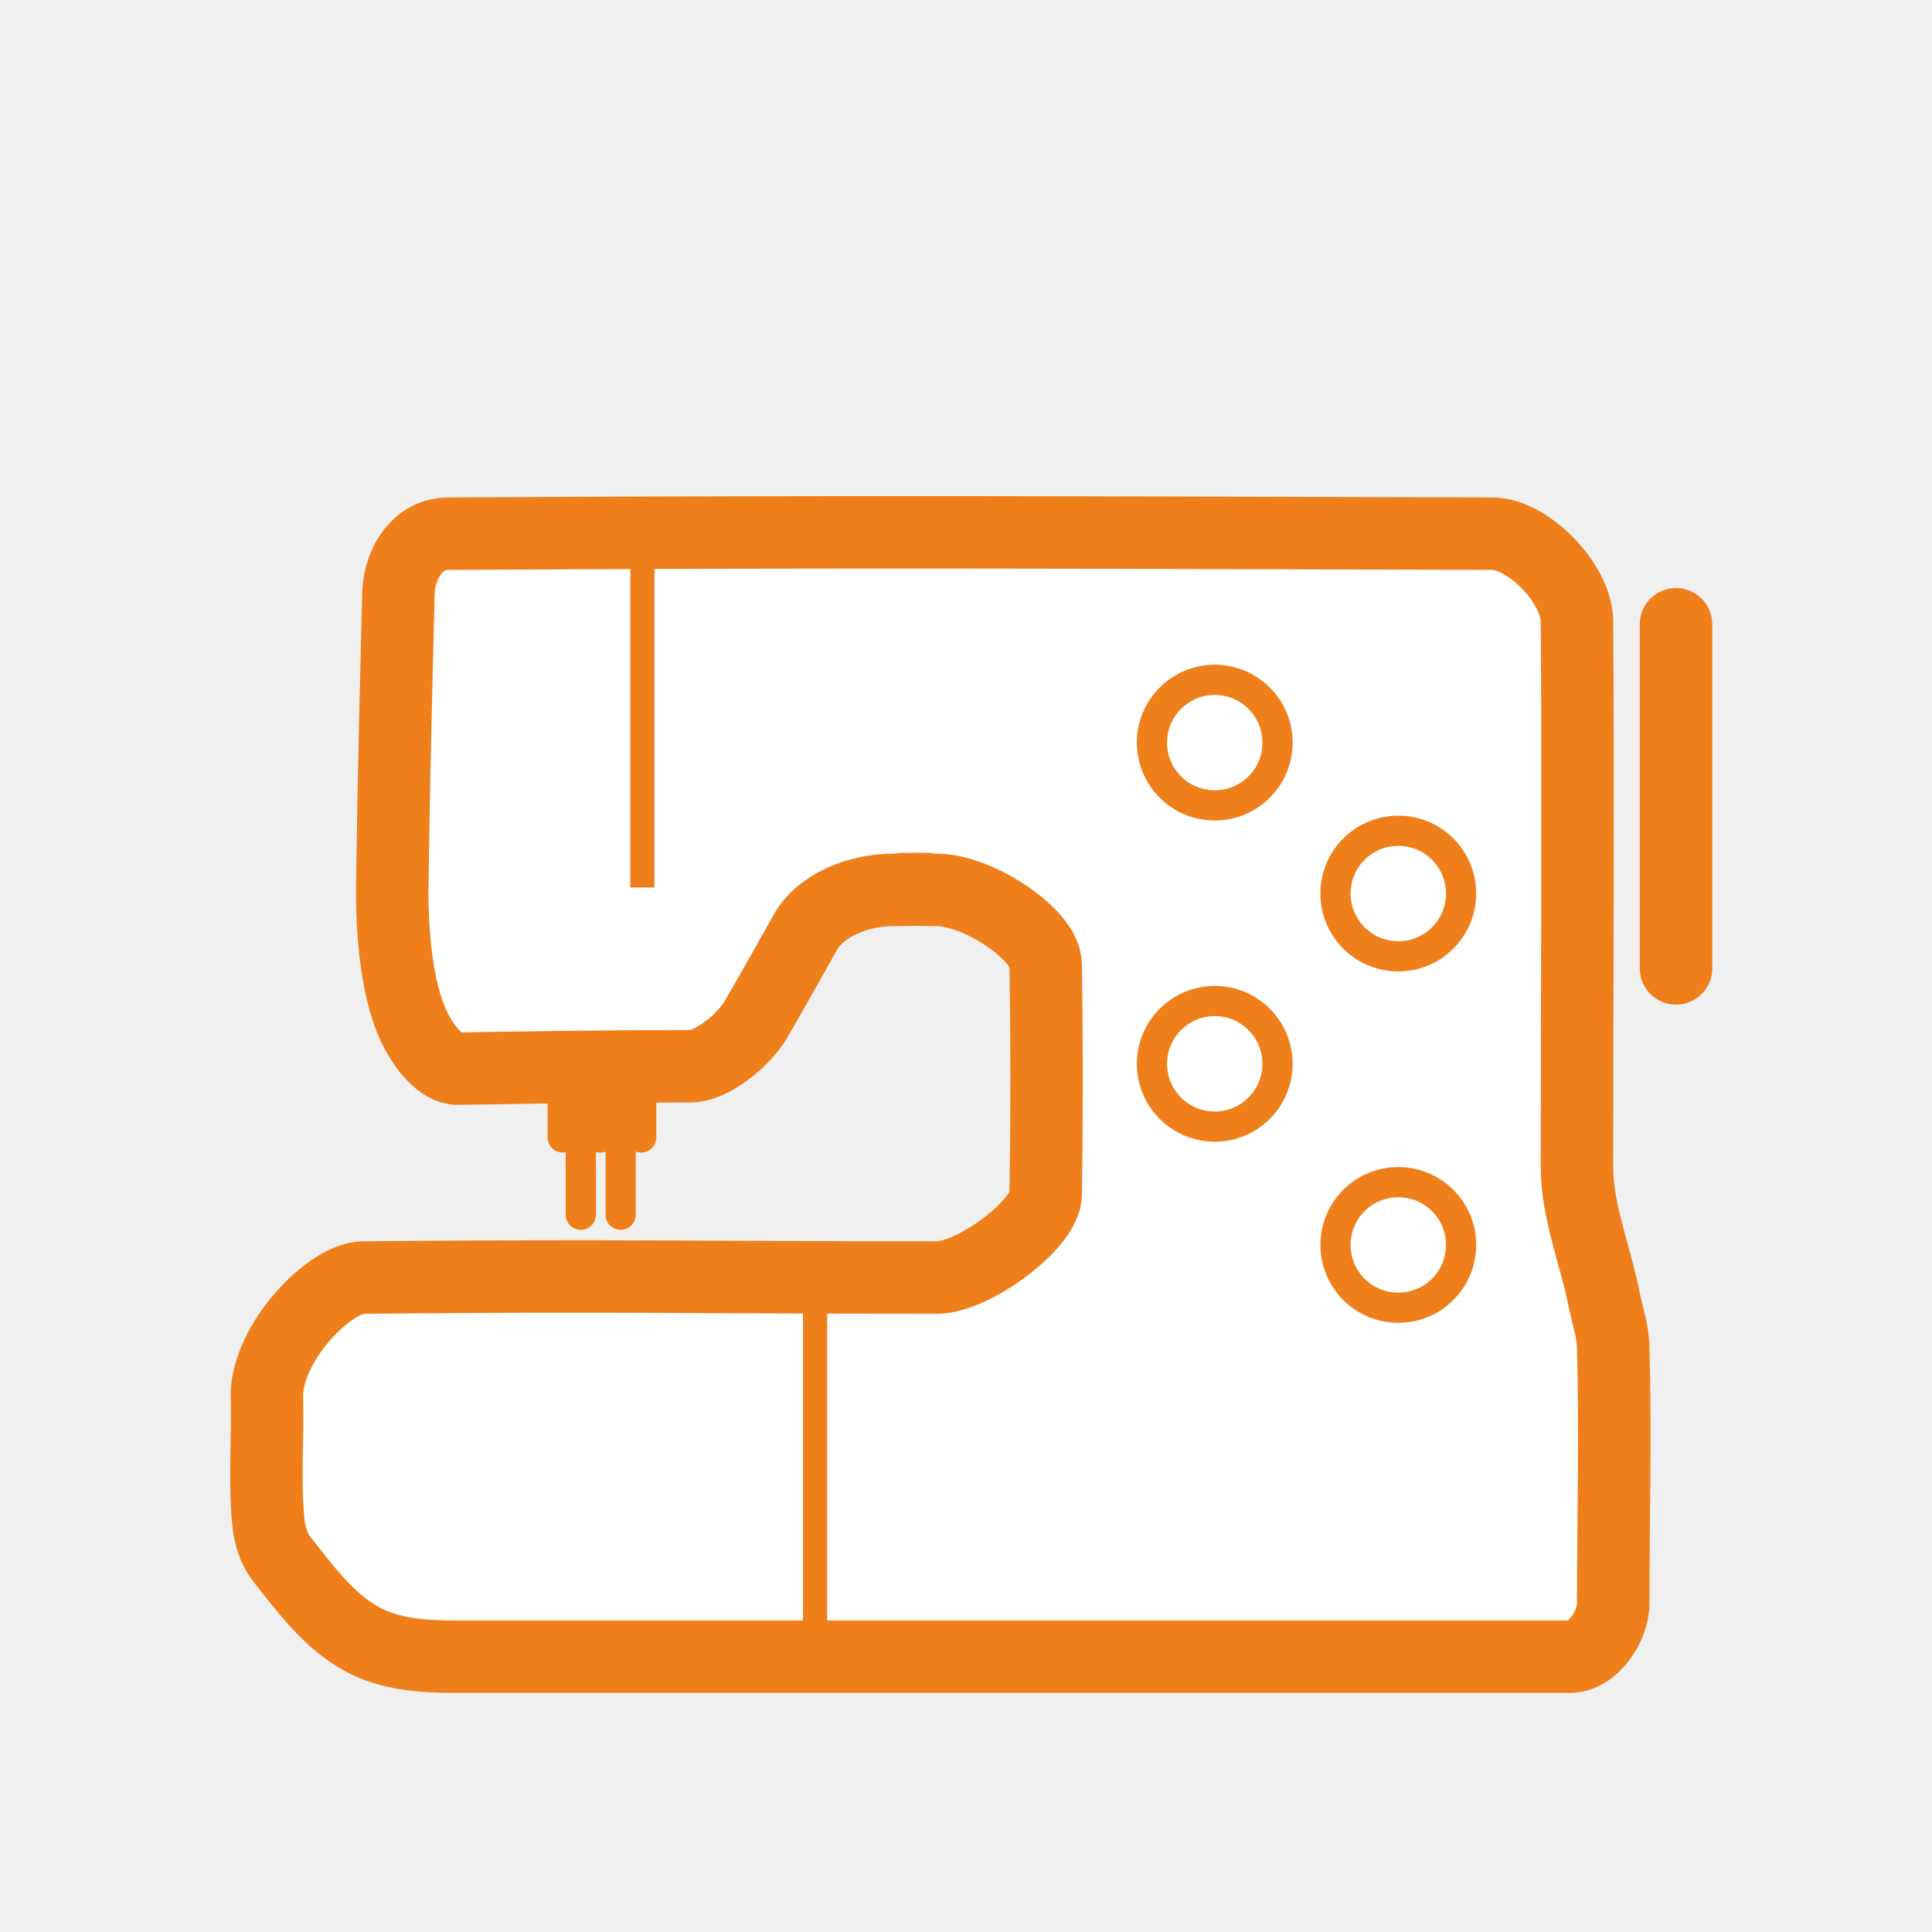
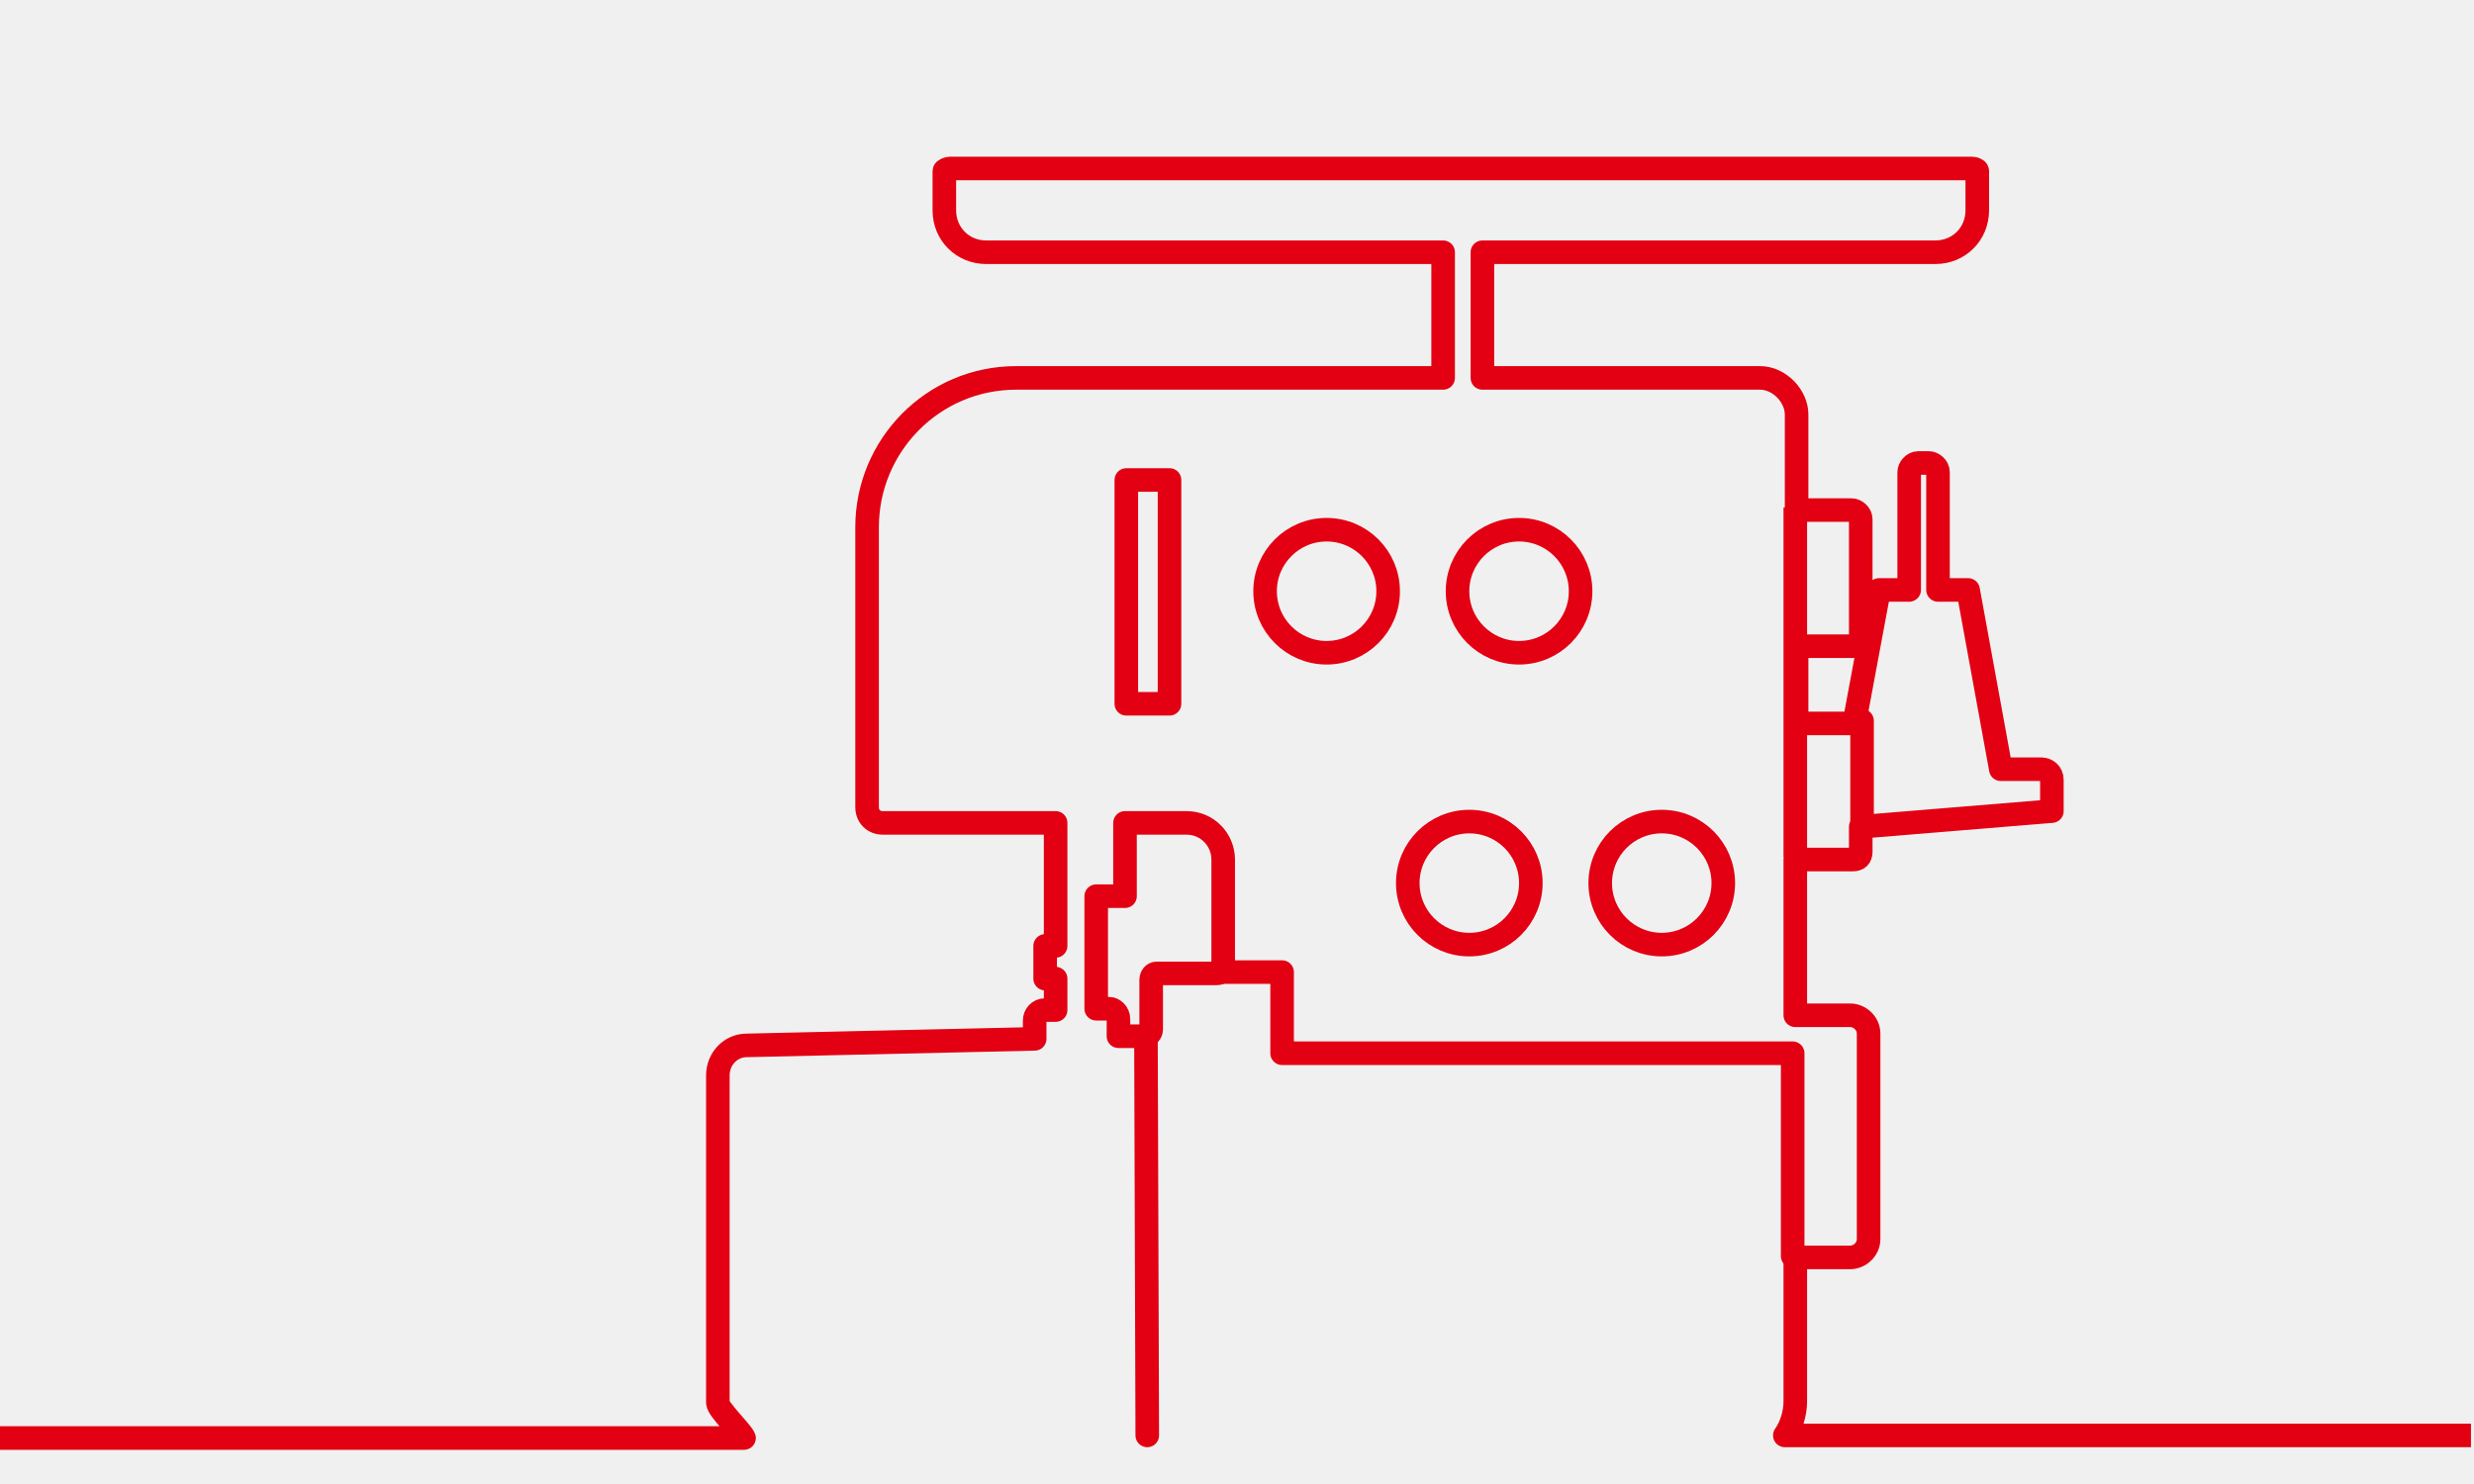
- <svg xmlns="http://www.w3.org/2000/svg" xml:space="preserve" width="20mm" height="20mm" version="1.1" style="shape-rendering:geometricPrecision; text-rendering:geometricPrecision; image-rendering:optimizeQuality; fill-rule:evenodd; clip-rule:evenodd" viewBox="0 0 1600 1600">
+ <svg xmlns="http://www.w3.org/2000/svg" xml:space="preserve" width="125" height="75" version="1.1" style="shape-rendering:geometricPrecision; text-rendering:geometricPrecision; image-rendering:optimizeQuality; fill-rule:evenodd; clip-rule:evenodd" viewBox="0 0 5000 3000">
  <defs>
    <style type="text/css">
   
-     .str3 {stroke:#EF7F1A;stroke-width:20}
-     .str2 {stroke:#EF7F1A;stroke-width:25}
-     .str4 {stroke:#EF7F1A;stroke-width:25;stroke-linecap:round}
-     .str1 {stroke:#EF7F1A;stroke-width:60}
-     .str0 {stroke:#EF7F1A;stroke-width:60;stroke-linecap:round}
+     .str0 {stroke:#E20012;stroke-width:47.63;stroke-linejoin:round;stroke-miterlimit:22.926}
+     .str1 {stroke:#E20012;stroke-width:47.63;stroke-linecap:round;stroke-linejoin:round;stroke-miterlimit:22.926}
    .fil0 {fill:none}
-     .fil2 {fill:none;fill-rule:nonzero}
-     .fil1 {fill:white}
   
  </style>
  </defs>
  <g id="Слой_x0020_1">
-     <line class="fil0 str0" x1="1388" y1="517" x2="1388" y2="802" />
-     <path class="fil1 str1" d="M1236 442c-361,-1 -504,-2 -865,0 -24,0 -40,23 -41,49 -2,78 -4,157 -5,235 -1,44 3,100 22,132 5,9 18,27 32,27 64,-1 129,-2 193,-2 17,0 42,-20 53,-37 14,-24 28,-49 42,-74 13,-23 45,-35 72,-35 85,-1 -48,-1 37,0 34,0 90,37 90,62 1,63 1,127 0,190 0,25 -60,69 -90,69 -219,0 -255,-2 -475,0 -28,0 -80,54 -80,98 1,34 -2,68 1,102 1,12 4,24 12,34 19,24 38,50 65,65 23,13 51,15 78,15 369,0 555,0 923,0 19,0 36,-25 36,-44 0,-70 2,-140 0,-211 0,-14 -5,-28 -8,-43 -7,-35 -22,-71 -22,-107 0,-151 1,-301 0,-452 0,-32 -41,-73 -70,-73z" />
-     <circle class="fil2 str2" cx="1006" cy="615" r="52" />
-     <line class="fil0 str3" x1="532" y1="450" x2="532" y2="735" />
-     <line class="fil0 str4" x1="481" y1="1006" x2="481" y2="917" />
-     <line class="fil0 str4" x1="497" y1="942" x2="497" y2="885" />
-     <line class="fil0 str4" x1="466" y1="942" x2="466" y2="885" />
-     <circle class="fil2 str2" cx="1158" cy="1031" r="52" />
-     <circle class="fil2 str2" cx="1158" cy="740" r="52" />
-     <circle class="fil2 str2" cx="1006" cy="881" r="52" />
-     <line class="fil0 str3" x1="675" y1="1076" x2="675" y2="1361" />
-     <line class="fil0 str4" x1="514" y1="1006" x2="514" y2="917" />
-     <line class="fil0 str4" x1="531" y1="942" x2="531" y2="885" />
+     <g id="_1604499233104">
+       <path class="fil0 str0" d="M2215.45 1811.69l58.21 0 0 -148.17 124.35 0c42.33,0 74.08,34.4 74.08,74.08l0 219.6c0,5.29 -5.29,10.58 -13.23,10.58l-121.7 0.02c-5.29,0 -10.58,5.29 -10.58,13.23l0 100.54c0,5.29 -5.29,13.23 -13.23,13.23l-52.92 0 0 -34.4c0,-13.23 -10.58,-21.17 -18.52,-21.17l-26.46 0 0 -222.25 0 -5.29z" />
+       <path class="fil0 str0" d="M3093.86 1785.23c0,-68.68 -55.67,-124.35 -124.35,-124.35 -68.68,0 -124.35,55.67 -124.35,124.35 0,68.68 55.67,124.35 124.35,124.35 68.68,0 124.35,-55.67 124.35,-124.35z" />
+       <path class="fil0 str0" d="M3482.8 1785.23c0,-68.68 -55.67,-124.35 -124.35,-124.35 -68.68,0 -124.35,55.67 -124.35,124.35 0,68.68 55.67,124.35 124.35,124.35 68.68,0 124.35,-55.67 124.35,-124.35z" />
+       <path class="fil0 str0" d="M2805.47 1195.21c0,-68.68 -55.67,-124.35 -124.35,-124.35 -68.68,0 -124.35,55.67 -124.35,124.35 0,68.68 55.67,124.35 124.35,124.35 68.68,0 124.35,-55.67 124.35,-124.35z" />
+       <path class="fil0 str0" d="M3194.41 1195.21c0,-68.68 -55.67,-124.35 -124.35,-124.35 -68.68,0 -124.35,55.67 -124.35,124.35 0,68.68 55.67,124.35 124.35,124.35 68.68,0 124.35,-55.67 124.35,-124.35z" />
+       <polygon class="fil0 str0" points="2276.31,1422.76 2363.62,1422.76 2363.62,970.32 2276.31,970.32 " />
+       <line class="fil0 str1" x1="2318.64" y1="2901.77" x2="2315.99" y2="2092.15" />
+       <polyline class="fil0 str1" points="2458.87,1965.15 2591.16,1965.15 2591.16,2129.19 3623.03,2129.19 3623.03,2539.3 " />
+       <path class="fil0 str0" d="M4993.87 2901.77l-1386.71 0c13.23,-18.52 21.17,-44.98 21.17,-68.79l0 -291.04 111.12 0c18.52,0 37.04,-15.88 37.04,-37.04l0 -415.4c0,-21.17 -18.52,-37.04 -37.04,-37.04l-111.12 0 0 -314.85 116.41 0c10.58,0 15.88,-5.29 15.88,-15.88l0 -50.27 386.29 -31.75 0 -63.5c0,-13.23 -10.58,-21.17 -21.17,-21.17l-82.02 0.01 -66.15 -362.48 -60.85 0 0 -238.13c0,-10.58 -10.58,-18.52 -18.52,-18.52l-21.17 0c-10.58,0 -18.52,10.58 -18.52,18.52l0 238.13 -60.85 0 -50.27 269.88 -116.42 -0.01 0 -156.1 113.77 0c10.58,0 15.88,-5.29 15.88,-13.23l0 -243.42c0,-10.58 -10.58,-18.52 -18.52,-18.52l-111.13 0 0 -193.15c0,-37.04 -34.4,-74.08 -74.08,-74.08l-560.92 0 0 -254 915.46 0c47.63,0 84.67,-37.04 84.67,-84.67l0 -79.38c0,-2.65 -5.29,-5.29 -10.58,-5.29l-2066.4 0.01c-2.65,0 -10.58,2.65 -10.58,5.29l0 79.38c0,47.63 37.04,84.67 84.67,84.67l923.39 -0.01 0 254 -862.55 0c-169.33,0 -301.63,137.58 -301.63,301.63l0 566.21c0,18.52 13.23,31.75 31.75,31.75l349.26 -0.01 0 248.71 -21.17 0 0 66.15 21.17 0 0 63.5 -21.17 0c-13.23,0 -21.17,10.58 -21.17,21.17l0 37.04 -582.08 13.23c-31.75,0 -58.21,26.46 -58.21,60.85l0 661.46c0,13.23 47.63,58.21 52.92,71.44l-1509.85 0" />
+       <line class="fil0 str0" x1="3628.33" y1="1025.88" x2="3628.33" y2="1732.32" />
+       <polyline class="fil0 str0" points="3763.26,1666.17 3763.26,1457.15 3747.39,1457.15 " />
+     </g>
  </g>
</svg>
